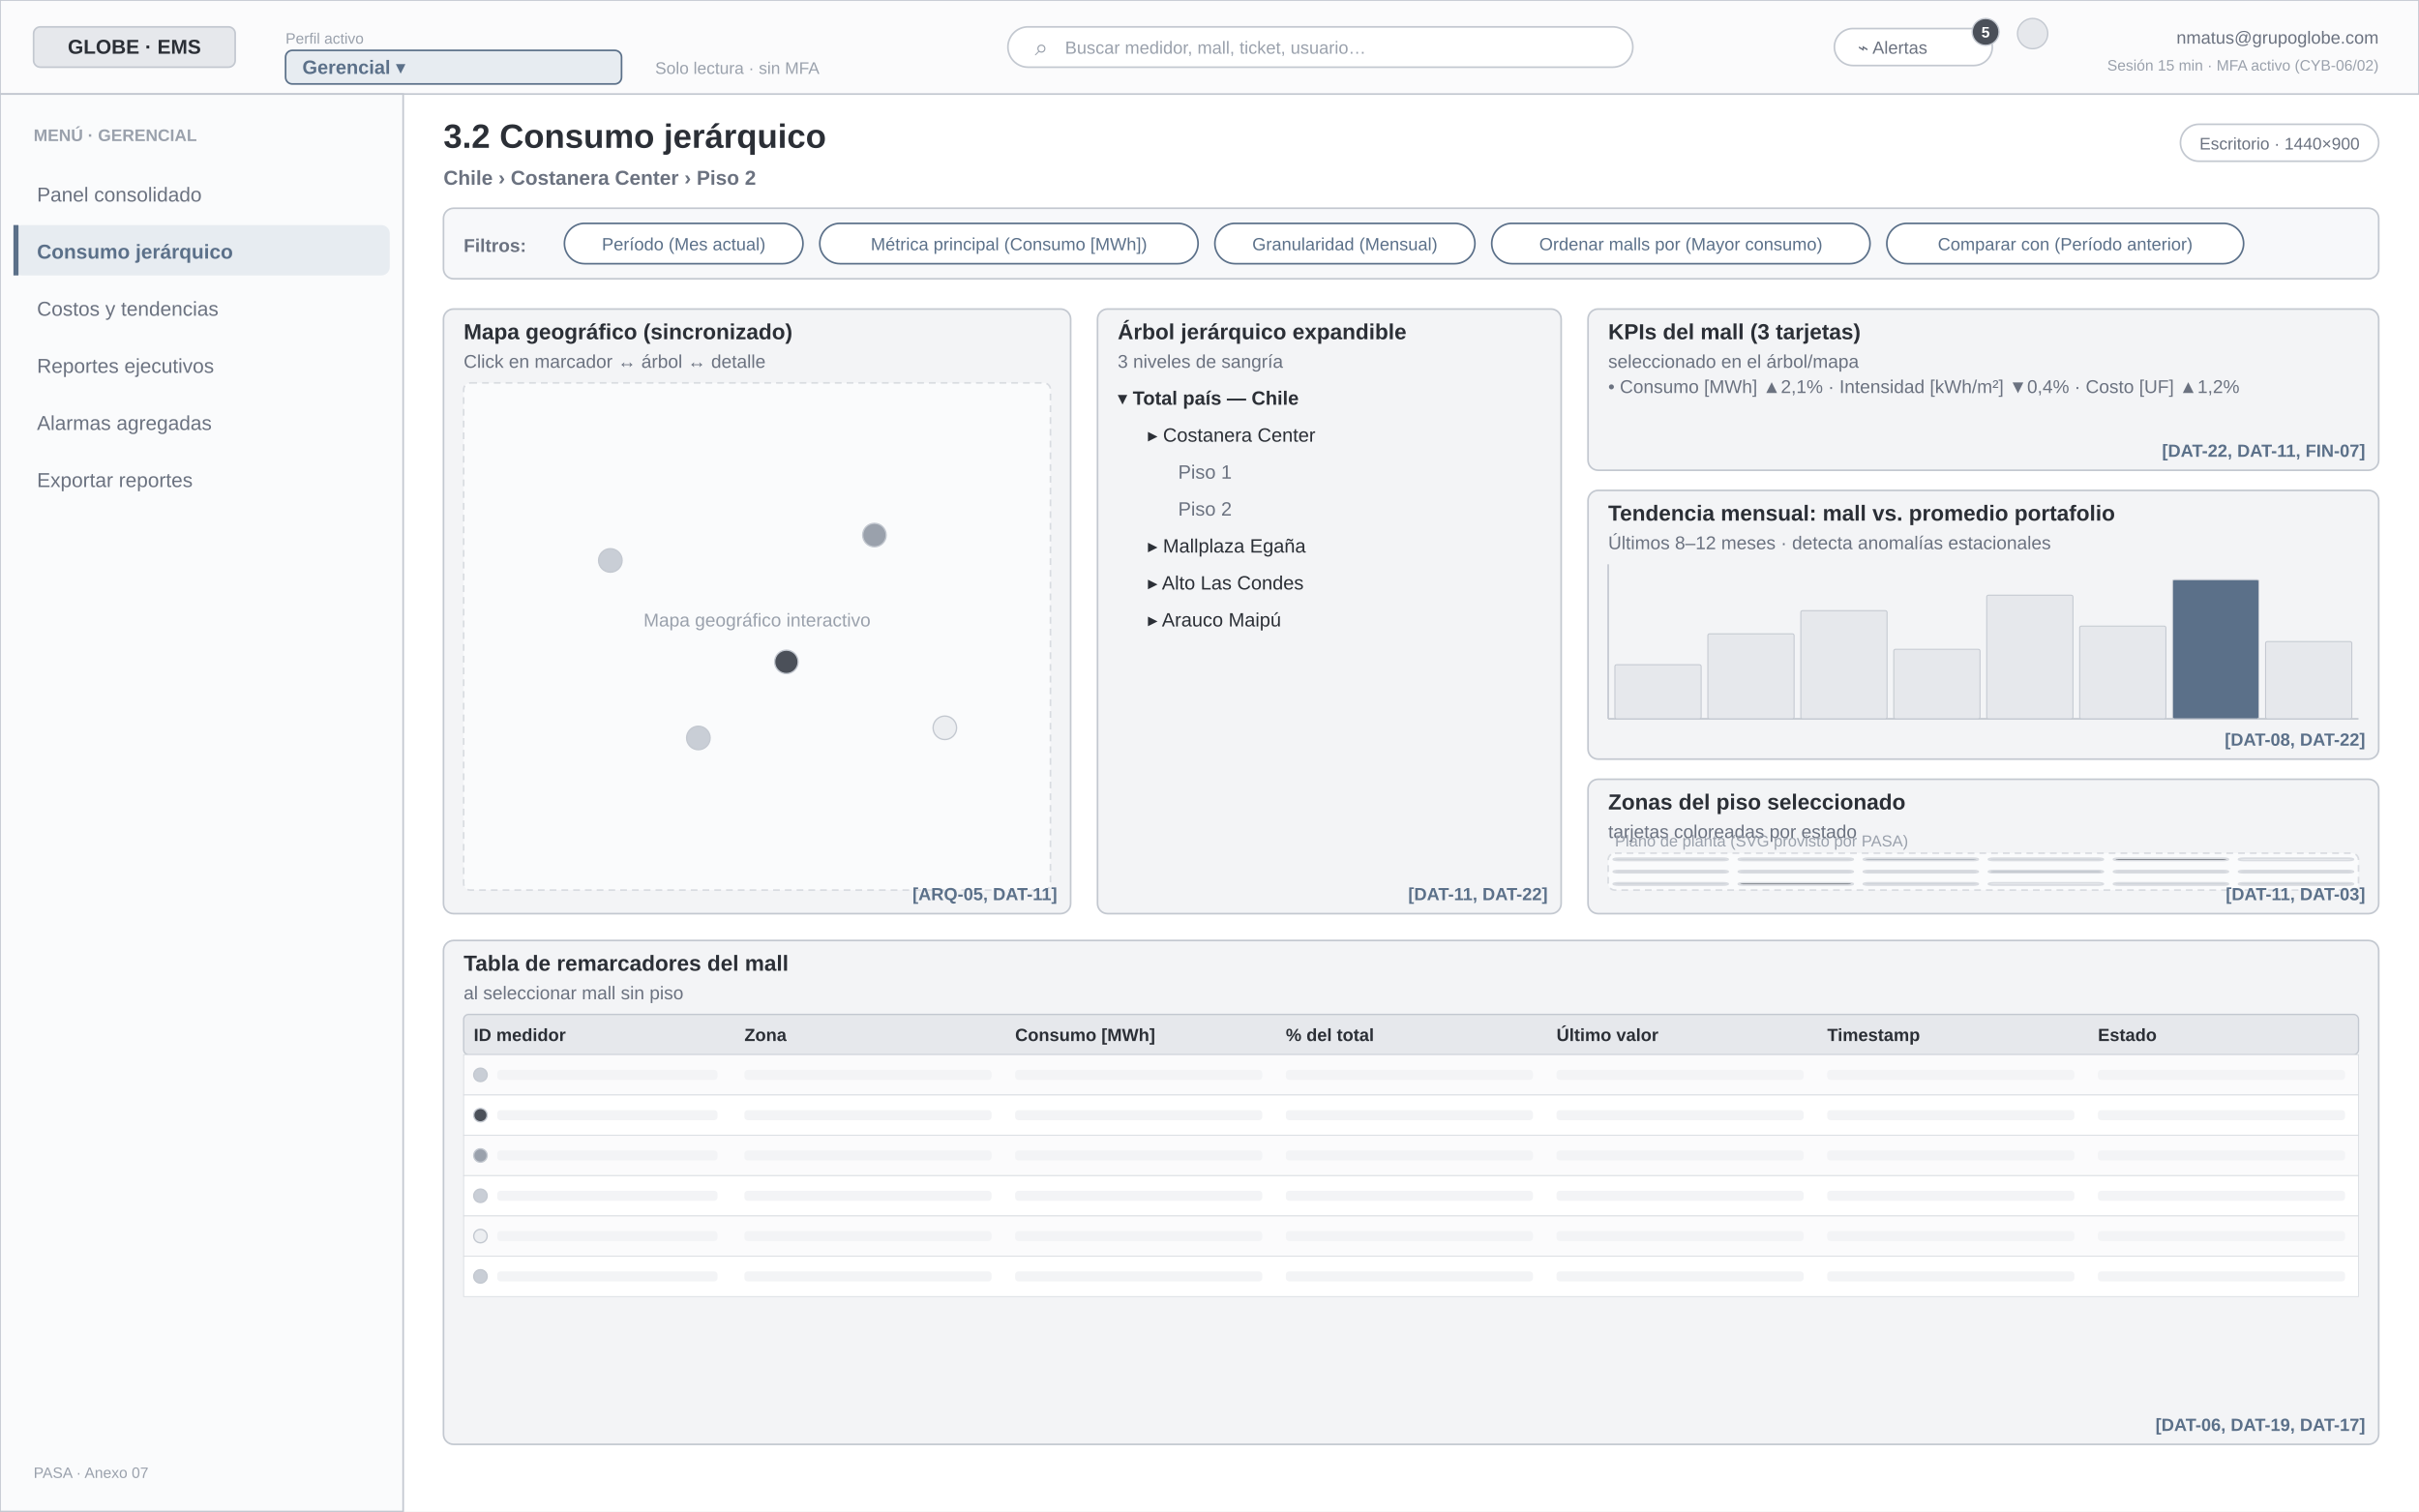
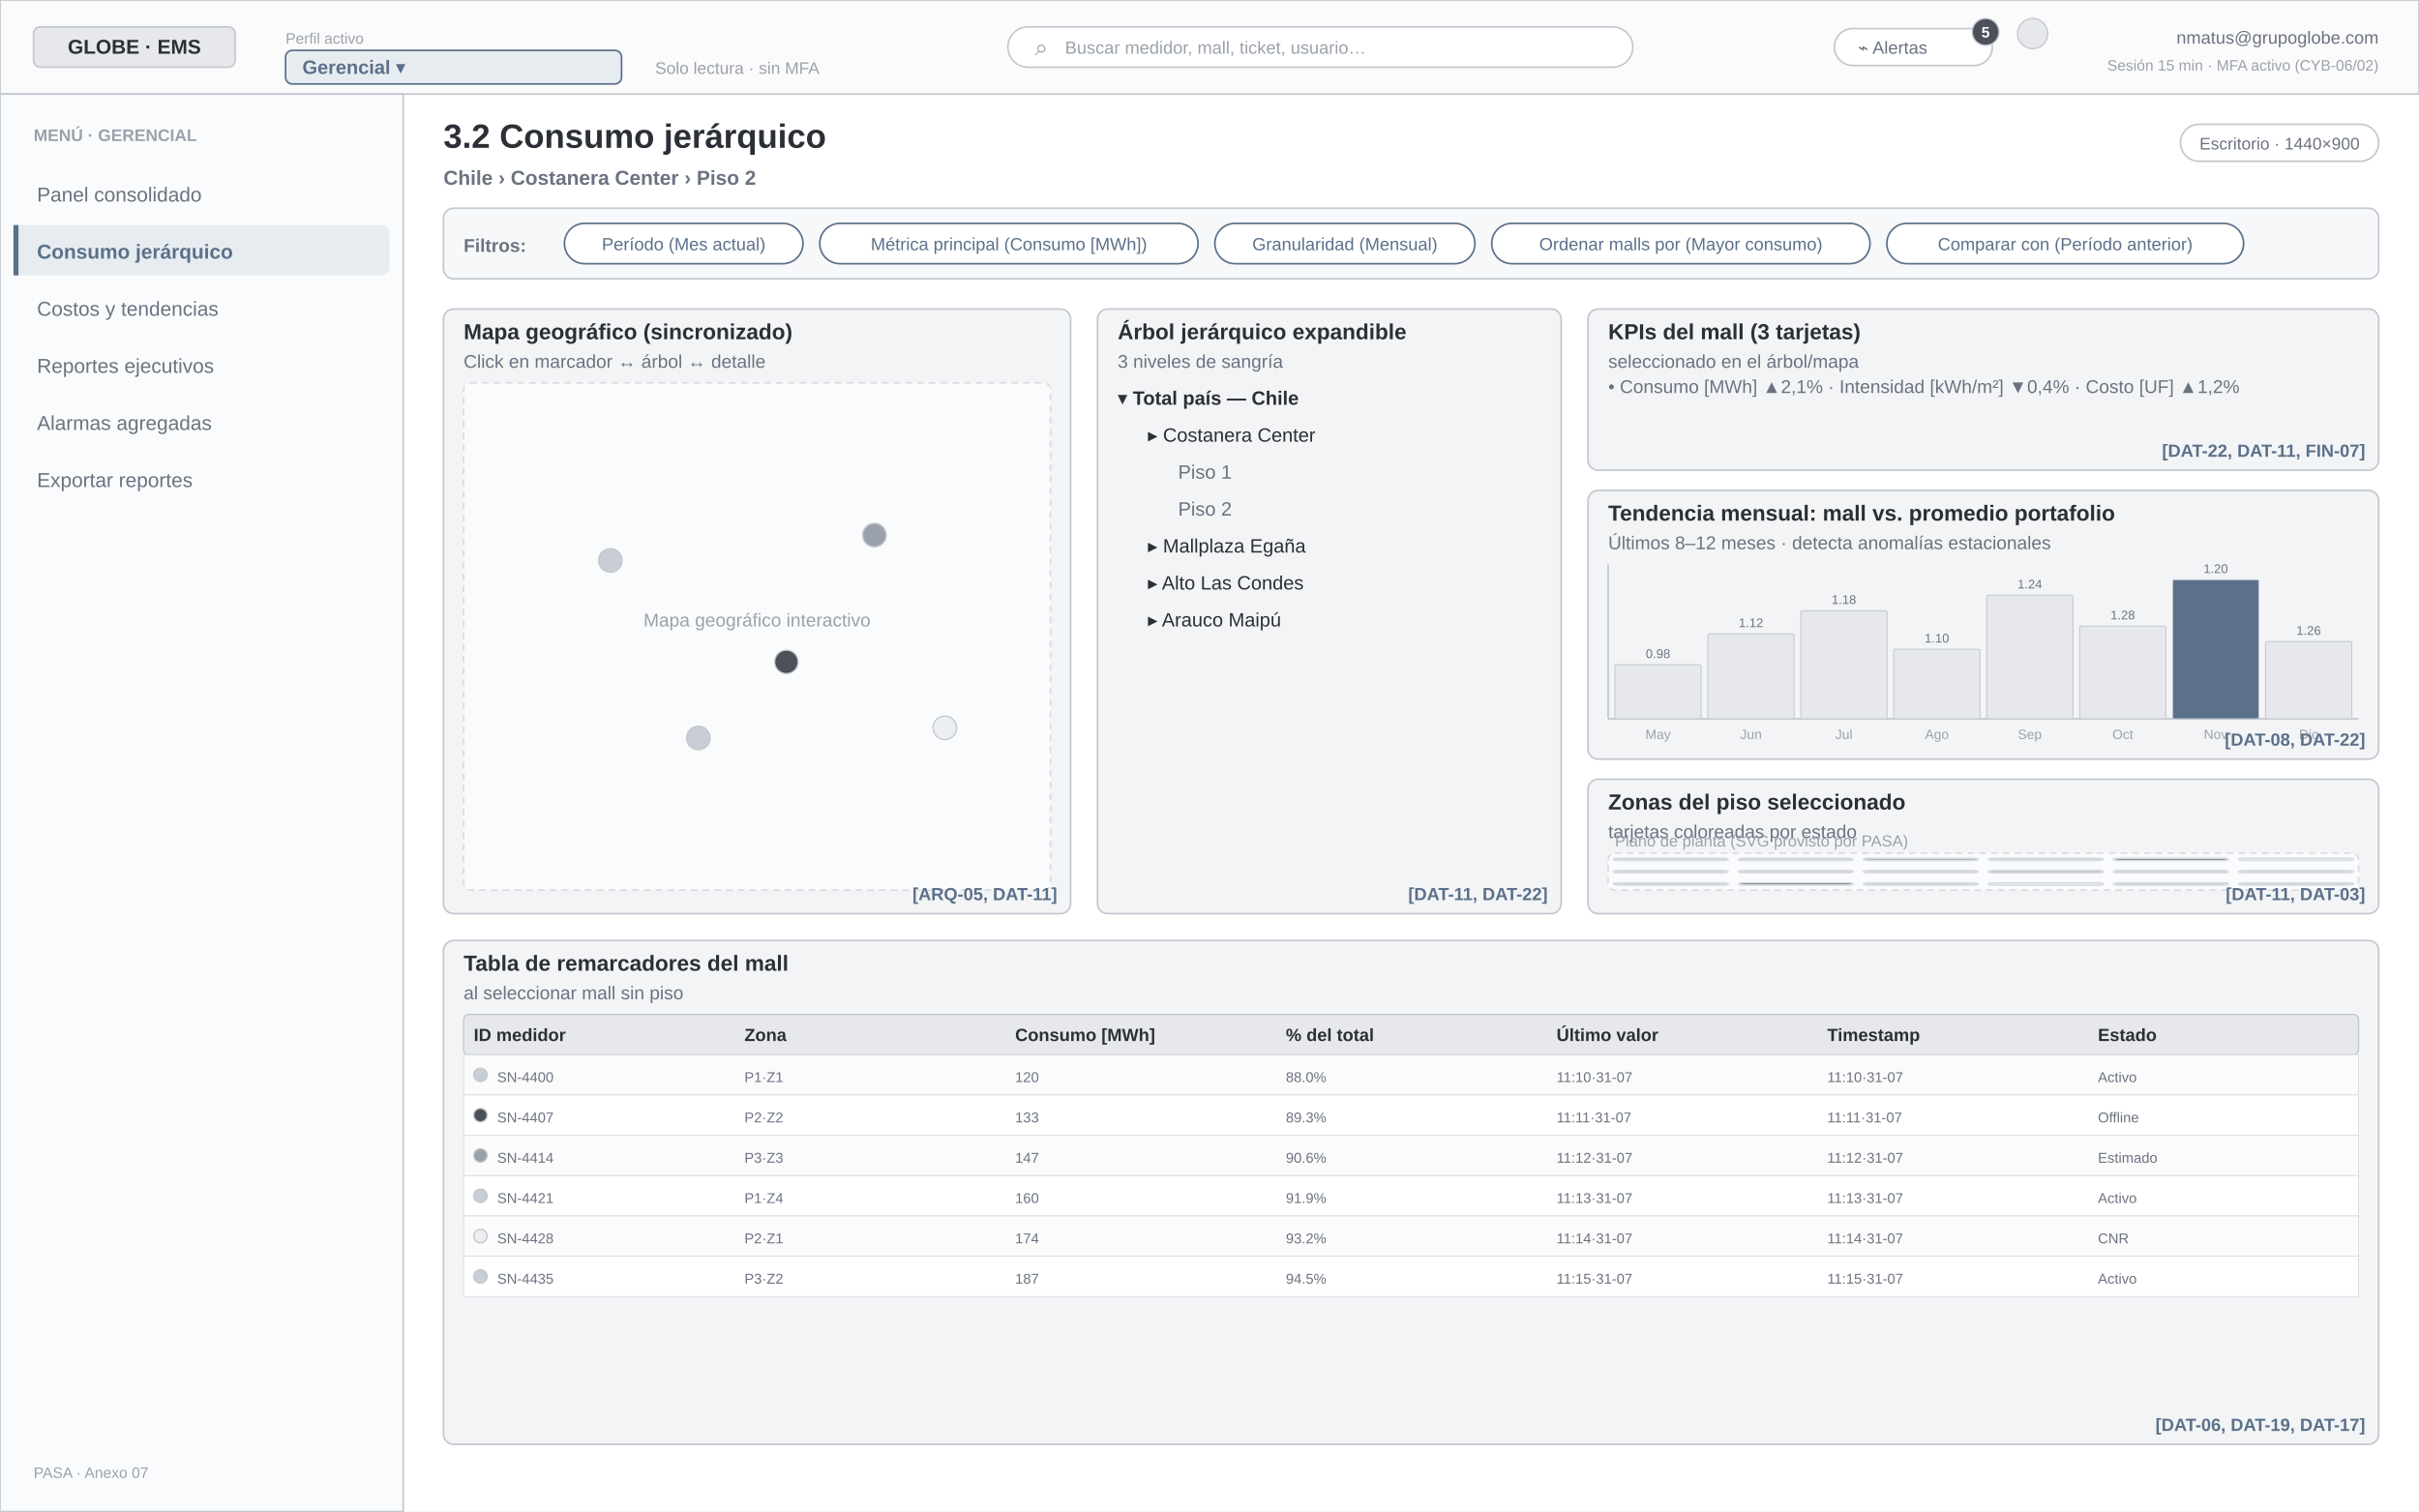
<svg xmlns="http://www.w3.org/2000/svg" viewBox="0 0 1440 900" width="1440" height="900" font-family="'Segoe UI', 'Helvetica Neue', Arial, sans-serif">
  <rect x="0" y="0" width="1440" height="900" rx="0" fill="#ffffff" stroke="none" stroke-width="1" />
  <rect x="0" y="0" width="1440" height="56" rx="0" fill="#fbfbfc" stroke="#c3c8d0" stroke-width="1" />
  <rect x="20" y="16" width="120" height="24" rx="4" fill="#e6e8ec" stroke="#c3c8d0" stroke-width="1" />
  <text x="80" y="32" font-family="'Segoe UI', 'Helvetica Neue', Arial, sans-serif" font-size="12" fill="#2b2f36" font-weight="700" text-anchor="middle">GLOBE · EMS</text>
  <text x="170" y="26" font-family="'Segoe UI', 'Helvetica Neue', Arial, sans-serif" font-size="9" fill="#9aa1ac" font-weight="normal" text-anchor="start">Perfil activo</text>
  <rect x="170" y="30" width="200" height="20" rx="4" fill="#e7ecf1" stroke="#5b7089" stroke-width="1" />
  <text x="180" y="44" font-family="'Segoe UI', 'Helvetica Neue', Arial, sans-serif" font-size="11.5" fill="#5b7089" font-weight="600" text-anchor="start">Gerencial  ▾</text>
  <text x="390" y="44" font-family="'Segoe UI', 'Helvetica Neue', Arial, sans-serif" font-size="10" fill="#9aa1ac" font-weight="normal" text-anchor="start">Solo lectura · sin MFA</text>
  <rect x="600" y="16" width="372" height="24" rx="12" fill="#ffffff" stroke="#c3c8d0" stroke-width="1" />
  <text x="616" y="33" font-family="'Segoe UI', 'Helvetica Neue', Arial, sans-serif" font-size="14" fill="#9aa1ac" font-weight="normal" text-anchor="start">⌕</text>
  <text x="634" y="32" font-family="'Segoe UI', 'Helvetica Neue', Arial, sans-serif" font-size="10.5" fill="#9aa1ac" font-weight="normal" text-anchor="start">Buscar medidor, mall, ticket, usuario…</text>
  <rect x="1092" y="17" width="94" height="22" rx="11" fill="#ffffff" stroke="#c3c8d0" stroke-width="1" />
  <text x="1106" y="32" font-family="'Segoe UI', 'Helvetica Neue', Arial, sans-serif" font-size="10.5" fill="#6b7280" font-weight="normal" text-anchor="start">⌁ Alertas</text>
  <circle cx="1182" cy="19" r="8" fill="#4b5059" stroke="#c3c8d0" stroke-width="0.8" />
  <text x="1182" y="22.3" font-family="'Segoe UI', 'Helvetica Neue', Arial, sans-serif" font-size="9" fill="#ffffff" font-weight="700" text-anchor="middle">5</text>
  <circle cx="1210" cy="20" r="9" fill="#e6e8ec" stroke="#c3c8d0" stroke-width="0.8" />
  <text x="1416" y="26" font-family="'Segoe UI', 'Helvetica Neue', Arial, sans-serif" font-size="10.5" fill="#6b7280" font-weight="normal" text-anchor="end">nmatus@grupoglobe.com</text>
  <text x="1416" y="42" font-family="'Segoe UI', 'Helvetica Neue', Arial, sans-serif" font-size="9" fill="#9aa1ac" font-weight="normal" text-anchor="end">Sesión 15 min · MFA activo (CYB-06/02)</text>
  <rect x="0" y="56" width="240" height="844" rx="0" fill="#fafbfc" stroke="#c3c8d0" stroke-width="1" />
  <text x="20" y="84" font-family="'Segoe UI', 'Helvetica Neue', Arial, sans-serif" font-size="10" fill="#9aa1ac" font-weight="700" text-anchor="start">MENÚ · GERENCIAL</text>
  <text x="22" y="120" font-family="'Segoe UI', 'Helvetica Neue', Arial, sans-serif" font-size="12" fill="#6b7280" font-weight="normal" text-anchor="start">Panel consolidado</text>
  <rect x="8" y="134" width="224" height="30" rx="5" fill="#e7ecf1" stroke="none" stroke-width="1" />
  <rect x="8" y="134" width="3" height="30" rx="0" fill="#5b7089" stroke="none" stroke-width="1" />
  <text x="22" y="154" font-family="'Segoe UI', 'Helvetica Neue', Arial, sans-serif" font-size="12" fill="#5b7089" font-weight="700" text-anchor="start">Consumo jerárquico</text>
  <text x="22" y="188" font-family="'Segoe UI', 'Helvetica Neue', Arial, sans-serif" font-size="12" fill="#6b7280" font-weight="normal" text-anchor="start">Costos y tendencias</text>
  <text x="22" y="222" font-family="'Segoe UI', 'Helvetica Neue', Arial, sans-serif" font-size="12" fill="#6b7280" font-weight="normal" text-anchor="start">Reportes ejecutivos</text>
  <text x="22" y="256" font-family="'Segoe UI', 'Helvetica Neue', Arial, sans-serif" font-size="12" fill="#6b7280" font-weight="normal" text-anchor="start">Alarmas agregadas</text>
  <text x="22" y="290" font-family="'Segoe UI', 'Helvetica Neue', Arial, sans-serif" font-size="12" fill="#6b7280" font-weight="normal" text-anchor="start">Exportar reportes</text>
  <text x="20" y="880" font-family="'Segoe UI', 'Helvetica Neue', Arial, sans-serif" font-size="9" fill="#9aa1ac" font-weight="normal" text-anchor="start">PASA · Anexo 07</text>
  <text x="264" y="88" font-family="'Segoe UI', 'Helvetica Neue', Arial, sans-serif" font-size="20" fill="#2b2f36" font-weight="700" text-anchor="start">3.2  Consumo jerárquico</text>
  <rect x="1298" y="74" width="118" height="22" rx="11" fill="#ffffff" stroke="#c3c8d0" stroke-width="1" />
  <text x="1357" y="89" font-family="'Segoe UI', 'Helvetica Neue', Arial, sans-serif" font-size="10" fill="#6b7280" font-weight="normal" text-anchor="middle">Escritorio · 1440×900</text>
  <text x="264" y="110" font-family="'Segoe UI', 'Helvetica Neue', Arial, sans-serif" font-size="12" fill="#6b7280" font-weight="600" text-anchor="start">Chile  ›  Costanera Center  ›  Piso 2</text>
  <rect x="264" y="124" width="1152" height="42" rx="6" fill="#f7f8fa" stroke="#c3c8d0" stroke-width="1" />
  <text x="276" y="150" font-family="'Segoe UI', 'Helvetica Neue', Arial, sans-serif" font-size="11" fill="#6b7280" font-weight="700" text-anchor="start">Filtros:</text>
  <rect x="336" y="133" width="142.0" height="24" rx="12" fill="#ffffff" stroke="#5b7089" stroke-width="1" />
  <text x="407.0" y="149" font-family="'Segoe UI', 'Helvetica Neue', Arial, sans-serif" font-size="10.5" fill="#5b7089" font-weight="normal" text-anchor="middle">Período (Mes actual)</text>
  <rect x="488.0" y="133" width="225.2" height="24" rx="12" fill="#ffffff" stroke="#5b7089" stroke-width="1" />
  <text x="600.6" y="149" font-family="'Segoe UI', 'Helvetica Neue', Arial, sans-serif" font-size="10.5" fill="#5b7089" font-weight="normal" text-anchor="middle">Métrica principal (Consumo [MWh])</text>
  <rect x="723.2" y="133" width="154.8" height="24" rx="12" fill="#ffffff" stroke="#5b7089" stroke-width="1" />
  <text x="800.6" y="149" font-family="'Segoe UI', 'Helvetica Neue', Arial, sans-serif" font-size="10.5" fill="#5b7089" font-weight="normal" text-anchor="middle">Granularidad (Mensual)</text>
  <rect x="888.0" y="133" width="225.2" height="24" rx="12" fill="#ffffff" stroke="#5b7089" stroke-width="1" />
  <text x="1000.6" y="149" font-family="'Segoe UI', 'Helvetica Neue', Arial, sans-serif" font-size="10.5" fill="#5b7089" font-weight="normal" text-anchor="middle">Ordenar malls por (Mayor consumo)</text>
  <rect x="1123.2" y="133" width="212.4" height="24" rx="12" fill="#ffffff" stroke="#5b7089" stroke-width="1" />
  <text x="1229.4" y="149" font-family="'Segoe UI', 'Helvetica Neue', Arial, sans-serif" font-size="10.5" fill="#5b7089" font-weight="normal" text-anchor="middle">Comparar con (Período anterior)</text>
  <rect x="264.0" y="184" width="373.333" height="360" rx="6" fill="#f3f4f6" stroke="#c3c8d0" stroke-width="1" />
  <text x="276.0" y="202" font-family="'Segoe UI', 'Helvetica Neue', Arial, sans-serif" font-size="13" fill="#2b2f36" font-weight="700" text-anchor="start">Mapa geográfico (sincronizado)</text>
  <text x="276.0" y="219" font-family="'Segoe UI', 'Helvetica Neue', Arial, sans-serif" font-size="11" fill="#6b7280" font-weight="normal" text-anchor="start">Click en marcador ↔ árbol ↔ detalle</text>
  <rect x="276.0" y="228" width="349.333" height="302" rx="4" fill="#fafbfc" stroke="#d9dce1" stroke-width="1" stroke-dasharray="4 3" />
  <text x="450.667" y="373.0" font-family="'Segoe UI', 'Helvetica Neue', Arial, sans-serif" font-size="11" fill="#9aa1ac" font-weight="normal" text-anchor="middle">Mapa geográfico interactivo</text>
  <circle cx="363.333" cy="333.7" r="7" fill="#c9ced6" stroke="#c3c8d0" stroke-width="0.8" />
  <circle cx="468.133" cy="394.1" r="7" fill="#4b5059" stroke="#c3c8d0" stroke-width="0.8" />
  <circle cx="520.533" cy="318.6" r="7" fill="#9aa1ac" stroke="#c3c8d0" stroke-width="0.8" />
  <circle cx="415.733" cy="439.4" r="7" fill="#c9ced6" stroke="#c3c8d0" stroke-width="0.8" />
  <circle cx="562.453" cy="433.36" r="7" fill="#eceef1" stroke="#c3c8d0" stroke-width="0.8" />
  <text x="629.333" y="536" font-family="'Segoe UI', 'Helvetica Neue', Arial, sans-serif" font-size="10.5" fill="#5b7089" font-weight="600" text-anchor="end">[ARQ-05, DAT-11]</text>
  <rect x="653.333" y="184" width="276.0" height="360" rx="6" fill="#f3f4f6" stroke="#c3c8d0" stroke-width="1" />
  <text x="665.333" y="202" font-family="'Segoe UI', 'Helvetica Neue', Arial, sans-serif" font-size="13" fill="#2b2f36" font-weight="700" text-anchor="start">Árbol jerárquico expandible</text>
  <text x="665.333" y="219" font-family="'Segoe UI', 'Helvetica Neue', Arial, sans-serif" font-size="11" fill="#6b7280" font-weight="normal" text-anchor="start">3 niveles de sangría</text>
  <text x="665.333" y="241" font-family="'Segoe UI', 'Helvetica Neue', Arial, sans-serif" font-size="11.5" fill="#2b2f36" font-weight="600" text-anchor="start">▾ Total país — Chile</text>
  <text x="683.333" y="263" font-family="'Segoe UI', 'Helvetica Neue', Arial, sans-serif" font-size="11.5" fill="#2b2f36" font-weight="normal" text-anchor="start">▸ Costanera Center</text>
  <text x="701.333" y="285" font-family="'Segoe UI', 'Helvetica Neue', Arial, sans-serif" font-size="11.5" fill="#6b7280" font-weight="normal" text-anchor="start">Piso 1</text>
  <text x="701.333" y="307" font-family="'Segoe UI', 'Helvetica Neue', Arial, sans-serif" font-size="11.5" fill="#6b7280" font-weight="normal" text-anchor="start">Piso 2</text>
  <text x="683.333" y="329" font-family="'Segoe UI', 'Helvetica Neue', Arial, sans-serif" font-size="11.5" fill="#2b2f36" font-weight="normal" text-anchor="start">▸ Mallplaza Egaña</text>
  <text x="683.333" y="351" font-family="'Segoe UI', 'Helvetica Neue', Arial, sans-serif" font-size="11.5" fill="#2b2f36" font-weight="normal" text-anchor="start">▸ Alto Las Condes</text>
  <text x="683.333" y="373" font-family="'Segoe UI', 'Helvetica Neue', Arial, sans-serif" font-size="11.5" fill="#2b2f36" font-weight="normal" text-anchor="start">▸ Arauco Maipú</text>
  <text x="921.333" y="536" font-family="'Segoe UI', 'Helvetica Neue', Arial, sans-serif" font-size="10.5" fill="#5b7089" font-weight="600" text-anchor="end">[DAT-11, DAT-22]</text>
  <rect x="945.333" y="184" width="470.667" height="96" rx="6" fill="#f3f4f6" stroke="#c3c8d0" stroke-width="1" />
  <text x="957.333" y="202" font-family="'Segoe UI', 'Helvetica Neue', Arial, sans-serif" font-size="13" fill="#2b2f36" font-weight="700" text-anchor="start">KPIs del mall (3 tarjetas)</text>
  <text x="957.333" y="219" font-family="'Segoe UI', 'Helvetica Neue', Arial, sans-serif" font-size="11" fill="#6b7280" font-weight="normal" text-anchor="start">seleccionado en el árbol/mapa</text>
  <text x="957.333" y="234" font-family="'Segoe UI', 'Helvetica Neue', Arial, sans-serif" font-size="11" fill="#6b7280" font-weight="normal" text-anchor="start">• Consumo [MWh] ▲2,1%   ·   Intensidad [kWh/m²] ▼0,4%   ·   Costo [UF] ▲1,2%</text>
  <text x="1408.0" y="272" font-family="'Segoe UI', 'Helvetica Neue', Arial, sans-serif" font-size="10.5" fill="#5b7089" font-weight="600" text-anchor="end">[DAT-22, DAT-11, FIN-07]</text>
  <rect x="945.333" y="292" width="470.667" height="160" rx="6" fill="#f3f4f6" stroke="#c3c8d0" stroke-width="1" />
  <text x="957.333" y="310" font-family="'Segoe UI', 'Helvetica Neue', Arial, sans-serif" font-size="13" fill="#2b2f36" font-weight="700" text-anchor="start">Tendencia mensual: mall vs. promedio portafolio</text>
  <text x="957.333" y="327" font-family="'Segoe UI', 'Helvetica Neue', Arial, sans-serif" font-size="11" fill="#6b7280" font-weight="normal" text-anchor="start">Últimos 8–12 meses · detecta anomalías estacionales</text>
  <line x1="957.333" y1="428" x2="1404.0" y2="428" stroke="#c3c8d0" stroke-width="1" />
  <line x1="957.333" y1="336" x2="957.333" y2="428" stroke="#c3c8d0" stroke-width="1" />
  <rect x="961.333" y="395.8" width="51.333" height="32.2" rx="1" fill="#e6e8ec" stroke="#c3c8d0" stroke-width="0.6" />
  <rect x="1016.667" y="377.4" width="51.333" height="50.6" rx="1" fill="#e6e8ec" stroke="#c3c8d0" stroke-width="0.6" />
  <rect x="1072.0" y="363.6" width="51.333" height="64.4" rx="1" fill="#e6e8ec" stroke="#c3c8d0" stroke-width="0.6" />
  <rect x="1127.333" y="386.6" width="51.333" height="41.4" rx="1" fill="#e6e8ec" stroke="#c3c8d0" stroke-width="0.6" />
  <rect x="1182.667" y="354.4" width="51.333" height="73.6" rx="1" fill="#e6e8ec" stroke="#c3c8d0" stroke-width="0.6" />
  <rect x="1238.0" y="372.8" width="51.333" height="55.2" rx="1" fill="#e6e8ec" stroke="#c3c8d0" stroke-width="0.6" />
  <rect x="1293.333" y="345.2" width="51.333" height="82.8" rx="1" fill="#5b7089" stroke="#c3c8d0" stroke-width="0.6" />
  <rect x="1348.667" y="382.0" width="51.333" height="46.0" rx="1" fill="#e6e8ec" stroke="#c3c8d0" stroke-width="0.6" />
+   <text x="987" y="440" font-family="'Segoe UI', 'Helvetica Neue', Arial, sans-serif" font-size="8" fill="#9aa1ac" font-weight="normal" text-anchor="middle">May</text>
+   <text x="987" y="391.8" font-family="'Segoe UI', 'Helvetica Neue', Arial, sans-serif" font-size="7.5" fill="#6b7280" font-weight="normal" text-anchor="middle">0.98</text>
+   <text x="1042.333" y="440" font-family="'Segoe UI', 'Helvetica Neue', Arial, sans-serif" font-size="8" fill="#9aa1ac" font-weight="normal" text-anchor="middle">Jun</text>
+   <text x="1042.333" y="373.4" font-family="'Segoe UI', 'Helvetica Neue', Arial, sans-serif" font-size="7.5" fill="#6b7280" font-weight="normal" text-anchor="middle">1.12</text>
+   <text x="1097.667" y="440" font-family="'Segoe UI', 'Helvetica Neue', Arial, sans-serif" font-size="8" fill="#9aa1ac" font-weight="normal" text-anchor="middle">Jul</text>
+   <text x="1097.667" y="359.6" font-family="'Segoe UI', 'Helvetica Neue', Arial, sans-serif" font-size="7.5" fill="#6b7280" font-weight="normal" text-anchor="middle">1.18</text>
+   <text x="1153.0" y="440" font-family="'Segoe UI', 'Helvetica Neue', Arial, sans-serif" font-size="8" fill="#9aa1ac" font-weight="normal" text-anchor="middle">Ago</text>
+   <text x="1153.0" y="382.6" font-family="'Segoe UI', 'Helvetica Neue', Arial, sans-serif" font-size="7.5" fill="#6b7280" font-weight="normal" text-anchor="middle">1.10</text>
+   <text x="1208.333" y="440" font-family="'Segoe UI', 'Helvetica Neue', Arial, sans-serif" font-size="8" fill="#9aa1ac" font-weight="normal" text-anchor="middle">Sep</text>
+   <text x="1208.333" y="350.4" font-family="'Segoe UI', 'Helvetica Neue', Arial, sans-serif" font-size="7.5" fill="#6b7280" font-weight="normal" text-anchor="middle">1.24</text>
+   <text x="1263.667" y="440" font-family="'Segoe UI', 'Helvetica Neue', Arial, sans-serif" font-size="8" fill="#9aa1ac" font-weight="normal" text-anchor="middle">Oct</text>
+   <text x="1263.667" y="368.8" font-family="'Segoe UI', 'Helvetica Neue', Arial, sans-serif" font-size="7.5" fill="#6b7280" font-weight="normal" text-anchor="middle">1.28</text>
+   <text x="1319.0" y="440" font-family="'Segoe UI', 'Helvetica Neue', Arial, sans-serif" font-size="8" fill="#9aa1ac" font-weight="normal" text-anchor="middle">Nov</text>
+   <text x="1319.0" y="341.2" font-family="'Segoe UI', 'Helvetica Neue', Arial, sans-serif" font-size="7.5" fill="#6b7280" font-weight="normal" text-anchor="middle">1.20</text>
+   <text x="1374.333" y="440" font-family="'Segoe UI', 'Helvetica Neue', Arial, sans-serif" font-size="8" fill="#9aa1ac" font-weight="normal" text-anchor="middle">Dic</text>
+   <text x="1374.333" y="378.0" font-family="'Segoe UI', 'Helvetica Neue', Arial, sans-serif" font-size="7.5" fill="#6b7280" font-weight="normal" text-anchor="middle">1.26</text>
  <text x="1408.0" y="444" font-family="'Segoe UI', 'Helvetica Neue', Arial, sans-serif" font-size="10.5" fill="#5b7089" font-weight="600" text-anchor="end">[DAT-08, DAT-22]</text>
  <rect x="945.333" y="464" width="470.667" height="80" rx="6" fill="#f3f4f6" stroke="#c3c8d0" stroke-width="1" />
  <text x="957.333" y="482" font-family="'Segoe UI', 'Helvetica Neue', Arial, sans-serif" font-size="13" fill="#2b2f36" font-weight="700" text-anchor="start">Zonas del piso seleccionado</text>
  <text x="957.333" y="499" font-family="'Segoe UI', 'Helvetica Neue', Arial, sans-serif" font-size="11" fill="#6b7280" font-weight="normal" text-anchor="start">tarjetas coloreadas por estado</text>
  <rect x="957.333" y="508" width="446.667" height="22" rx="4" fill="#fafbfc" stroke="#d9dce1" stroke-width="1" stroke-dasharray="4 3" />
  <rect x="960.333" y="511.0" width="68.444" height="1.333" rx="3" fill="#c9ced6" stroke="#d9dce1" stroke-width="1" />
  <rect x="1034.778" y="511.0" width="68.444" height="1.333" rx="3" fill="#c9ced6" stroke="#d9dce1" stroke-width="1" />
  <rect x="1109.222" y="511.0" width="68.444" height="1.333" rx="3" fill="#9aa1ac" stroke="#d9dce1" stroke-width="1" />
  <rect x="1183.667" y="511.0" width="68.444" height="1.333" rx="3" fill="#c9ced6" stroke="#d9dce1" stroke-width="1" />
  <rect x="1258.111" y="511.0" width="68.444" height="1.333" rx="3" fill="#4b5059" stroke="#d9dce1" stroke-width="1" />
  <rect x="1332.556" y="511.0" width="68.444" height="1.333" rx="3" fill="#eceef1" stroke="#d9dce1" stroke-width="1" />
  <rect x="960.333" y="518.333" width="68.444" height="1.333" rx="3" fill="#c9ced6" stroke="#d9dce1" stroke-width="1" />
  <rect x="1034.778" y="518.333" width="68.444" height="1.333" rx="3" fill="#c9ced6" stroke="#d9dce1" stroke-width="1" />
  <rect x="1109.222" y="518.333" width="68.444" height="1.333" rx="3" fill="#c9ced6" stroke="#d9dce1" stroke-width="1" />
  <rect x="1183.667" y="518.333" width="68.444" height="1.333" rx="3" fill="#9aa1ac" stroke="#d9dce1" stroke-width="1" />
  <rect x="1258.111" y="518.333" width="68.444" height="1.333" rx="3" fill="#c9ced6" stroke="#d9dce1" stroke-width="1" />
  <rect x="1332.556" y="518.333" width="68.444" height="1.333" rx="3" fill="#c9ced6" stroke="#d9dce1" stroke-width="1" />
  <rect x="960.333" y="525.667" width="68.444" height="1.333" rx="3" fill="#c9ced6" stroke="#d9dce1" stroke-width="1" />
  <rect x="1034.778" y="525.667" width="68.444" height="1.333" rx="3" fill="#4b5059" stroke="#d9dce1" stroke-width="1" />
  <rect x="1109.222" y="525.667" width="68.444" height="1.333" rx="3" fill="#c9ced6" stroke="#d9dce1" stroke-width="1" />
  <rect x="1183.667" y="525.667" width="68.444" height="1.333" rx="3" fill="#eceef1" stroke="#d9dce1" stroke-width="1" />
  <rect x="1258.111" y="525.667" width="68.444" height="1.333" rx="3" fill="#c9ced6" stroke="#d9dce1" stroke-width="1" />
  <rect x="1332.556" y="525.667" width="68.444" height="1.333" rx="3" fill="#c9ced6" stroke="#d9dce1" stroke-width="1" />
  <text x="961.333" y="504" font-family="'Segoe UI', 'Helvetica Neue', Arial, sans-serif" font-size="9.5" fill="#9aa1ac" font-weight="normal" text-anchor="start">Plano de planta (SVG provisto por PASA)</text>
  <text x="1408.0" y="536" font-family="'Segoe UI', 'Helvetica Neue', Arial, sans-serif" font-size="10.5" fill="#5b7089" font-weight="600" text-anchor="end">[DAT-11, DAT-03]</text>
  <rect x="264.0" y="560" width="1152.0" height="300" rx="6" fill="#f3f4f6" stroke="#c3c8d0" stroke-width="1" />
  <text x="276.0" y="578" font-family="'Segoe UI', 'Helvetica Neue', Arial, sans-serif" font-size="13" fill="#2b2f36" font-weight="700" text-anchor="start">Tabla de remarcadores del mall</text>
  <text x="276.0" y="595" font-family="'Segoe UI', 'Helvetica Neue', Arial, sans-serif" font-size="11" fill="#6b7280" font-weight="normal" text-anchor="start">al seleccionar mall sin piso</text>
  <rect x="276.0" y="604" width="1128.0" height="24" rx="3" fill="#e6e8ec" stroke="#c3c8d0" stroke-width="0.8" />
  <text x="282.0" y="619.84" font-family="'Segoe UI', 'Helvetica Neue', Arial, sans-serif" font-size="10.5" fill="#2b2f36" font-weight="700" text-anchor="start">ID medidor</text>
  <text x="443.143" y="619.84" font-family="'Segoe UI', 'Helvetica Neue', Arial, sans-serif" font-size="10.5" fill="#2b2f36" font-weight="700" text-anchor="start">Zona</text>
  <text x="604.286" y="619.84" font-family="'Segoe UI', 'Helvetica Neue', Arial, sans-serif" font-size="10.5" fill="#2b2f36" font-weight="700" text-anchor="start">Consumo [MWh]</text>
  <text x="765.429" y="619.84" font-family="'Segoe UI', 'Helvetica Neue', Arial, sans-serif" font-size="10.5" fill="#2b2f36" font-weight="700" text-anchor="start">% del total</text>
  <text x="926.571" y="619.84" font-family="'Segoe UI', 'Helvetica Neue', Arial, sans-serif" font-size="10.5" fill="#2b2f36" font-weight="700" text-anchor="start">Último valor</text>
  <text x="1087.714" y="619.84" font-family="'Segoe UI', 'Helvetica Neue', Arial, sans-serif" font-size="10.5" fill="#2b2f36" font-weight="700" text-anchor="start">Timestamp</text>
  <text x="1248.857" y="619.84" font-family="'Segoe UI', 'Helvetica Neue', Arial, sans-serif" font-size="10.5" fill="#2b2f36" font-weight="700" text-anchor="start">Estado</text>
  <rect x="276.0" y="628" width="1128.0" height="24" rx="0" fill="#fbfbfc" stroke="#d9dce1" stroke-width="0.5" />
  <circle cx="286.0" cy="640.0" r="4" fill="#c9ced6" stroke="#c3c8d0" stroke-width="0.8" />
-   <rect x="296.0" y="637.0" width="131.143" height="6" rx="2" fill="#f3f4f6" stroke="none" stroke-width="1" />
-   <rect x="443.143" y="637.0" width="147.143" height="6" rx="2" fill="#f3f4f6" stroke="none" stroke-width="1" />
-   <rect x="604.286" y="637.0" width="147.143" height="6" rx="2" fill="#f3f4f6" stroke="none" stroke-width="1" />
-   <rect x="765.429" y="637.0" width="147.143" height="6" rx="2" fill="#f3f4f6" stroke="none" stroke-width="1" />
-   <rect x="926.571" y="637.0" width="147.143" height="6" rx="2" fill="#f3f4f6" stroke="none" stroke-width="1" />
-   <rect x="1087.714" y="637.0" width="147.143" height="6" rx="2" fill="#f3f4f6" stroke="none" stroke-width="1" />
-   <rect x="1248.857" y="637.0" width="147.143" height="6" rx="2" fill="#f3f4f6" stroke="none" stroke-width="1" />
+   <text x="296.0" y="644.32" font-family="'Segoe UI', 'Helvetica Neue', Arial, sans-serif" font-size="8.5" fill="#6b7280" font-weight="normal" text-anchor="start">SN-4400</text>
+   <text x="443.143" y="644.32" font-family="'Segoe UI', 'Helvetica Neue', Arial, sans-serif" font-size="8.5" fill="#6b7280" font-weight="normal" text-anchor="start">P1·Z1</text>
+   <text x="604.286" y="644.32" font-family="'Segoe UI', 'Helvetica Neue', Arial, sans-serif" font-size="8.5" fill="#6b7280" font-weight="normal" text-anchor="start">120</text>
+   <text x="765.429" y="644.32" font-family="'Segoe UI', 'Helvetica Neue', Arial, sans-serif" font-size="8.5" fill="#6b7280" font-weight="normal" text-anchor="start">88.0%</text>
+   <text x="926.571" y="644.32" font-family="'Segoe UI', 'Helvetica Neue', Arial, sans-serif" font-size="8.5" fill="#6b7280" font-weight="normal" text-anchor="start">11:10·31-07</text>
+   <text x="1087.714" y="644.32" font-family="'Segoe UI', 'Helvetica Neue', Arial, sans-serif" font-size="8.5" fill="#6b7280" font-weight="normal" text-anchor="start">11:10·31-07</text>
+   <text x="1248.857" y="644.32" font-family="'Segoe UI', 'Helvetica Neue', Arial, sans-serif" font-size="8.5" fill="#6b7280" font-weight="normal" text-anchor="start">Activo</text>
  <rect x="276.0" y="652" width="1128.0" height="24" rx="0" fill="#ffffff" stroke="#d9dce1" stroke-width="0.5" />
  <circle cx="286.0" cy="664.0" r="4" fill="#4b5059" stroke="#c3c8d0" stroke-width="0.8" />
-   <rect x="296.0" y="661.0" width="131.143" height="6" rx="2" fill="#f3f4f6" stroke="none" stroke-width="1" />
-   <rect x="443.143" y="661.0" width="147.143" height="6" rx="2" fill="#f3f4f6" stroke="none" stroke-width="1" />
-   <rect x="604.286" y="661.0" width="147.143" height="6" rx="2" fill="#f3f4f6" stroke="none" stroke-width="1" />
-   <rect x="765.429" y="661.0" width="147.143" height="6" rx="2" fill="#f3f4f6" stroke="none" stroke-width="1" />
-   <rect x="926.571" y="661.0" width="147.143" height="6" rx="2" fill="#f3f4f6" stroke="none" stroke-width="1" />
-   <rect x="1087.714" y="661.0" width="147.143" height="6" rx="2" fill="#f3f4f6" stroke="none" stroke-width="1" />
-   <rect x="1248.857" y="661.0" width="147.143" height="6" rx="2" fill="#f3f4f6" stroke="none" stroke-width="1" />
+   <text x="296.0" y="668.32" font-family="'Segoe UI', 'Helvetica Neue', Arial, sans-serif" font-size="8.5" fill="#6b7280" font-weight="normal" text-anchor="start">SN-4407</text>
+   <text x="443.143" y="668.32" font-family="'Segoe UI', 'Helvetica Neue', Arial, sans-serif" font-size="8.5" fill="#6b7280" font-weight="normal" text-anchor="start">P2·Z2</text>
+   <text x="604.286" y="668.32" font-family="'Segoe UI', 'Helvetica Neue', Arial, sans-serif" font-size="8.5" fill="#6b7280" font-weight="normal" text-anchor="start">133</text>
+   <text x="765.429" y="668.32" font-family="'Segoe UI', 'Helvetica Neue', Arial, sans-serif" font-size="8.5" fill="#6b7280" font-weight="normal" text-anchor="start">89.3%</text>
+   <text x="926.571" y="668.32" font-family="'Segoe UI', 'Helvetica Neue', Arial, sans-serif" font-size="8.5" fill="#6b7280" font-weight="normal" text-anchor="start">11:11·31-07</text>
+   <text x="1087.714" y="668.32" font-family="'Segoe UI', 'Helvetica Neue', Arial, sans-serif" font-size="8.5" fill="#6b7280" font-weight="normal" text-anchor="start">11:11·31-07</text>
+   <text x="1248.857" y="668.32" font-family="'Segoe UI', 'Helvetica Neue', Arial, sans-serif" font-size="8.5" fill="#6b7280" font-weight="normal" text-anchor="start">Offline</text>
  <rect x="276.0" y="676" width="1128.0" height="24" rx="0" fill="#fbfbfc" stroke="#d9dce1" stroke-width="0.5" />
  <circle cx="286.0" cy="688.0" r="4" fill="#9aa1ac" stroke="#c3c8d0" stroke-width="0.8" />
-   <rect x="296.0" y="685.0" width="131.143" height="6" rx="2" fill="#f3f4f6" stroke="none" stroke-width="1" />
-   <rect x="443.143" y="685.0" width="147.143" height="6" rx="2" fill="#f3f4f6" stroke="none" stroke-width="1" />
-   <rect x="604.286" y="685.0" width="147.143" height="6" rx="2" fill="#f3f4f6" stroke="none" stroke-width="1" />
-   <rect x="765.429" y="685.0" width="147.143" height="6" rx="2" fill="#f3f4f6" stroke="none" stroke-width="1" />
-   <rect x="926.571" y="685.0" width="147.143" height="6" rx="2" fill="#f3f4f6" stroke="none" stroke-width="1" />
-   <rect x="1087.714" y="685.0" width="147.143" height="6" rx="2" fill="#f3f4f6" stroke="none" stroke-width="1" />
-   <rect x="1248.857" y="685.0" width="147.143" height="6" rx="2" fill="#f3f4f6" stroke="none" stroke-width="1" />
+   <text x="296.0" y="692.32" font-family="'Segoe UI', 'Helvetica Neue', Arial, sans-serif" font-size="8.5" fill="#6b7280" font-weight="normal" text-anchor="start">SN-4414</text>
+   <text x="443.143" y="692.32" font-family="'Segoe UI', 'Helvetica Neue', Arial, sans-serif" font-size="8.5" fill="#6b7280" font-weight="normal" text-anchor="start">P3·Z3</text>
+   <text x="604.286" y="692.32" font-family="'Segoe UI', 'Helvetica Neue', Arial, sans-serif" font-size="8.5" fill="#6b7280" font-weight="normal" text-anchor="start">147</text>
+   <text x="765.429" y="692.32" font-family="'Segoe UI', 'Helvetica Neue', Arial, sans-serif" font-size="8.5" fill="#6b7280" font-weight="normal" text-anchor="start">90.6%</text>
+   <text x="926.571" y="692.32" font-family="'Segoe UI', 'Helvetica Neue', Arial, sans-serif" font-size="8.5" fill="#6b7280" font-weight="normal" text-anchor="start">11:12·31-07</text>
+   <text x="1087.714" y="692.32" font-family="'Segoe UI', 'Helvetica Neue', Arial, sans-serif" font-size="8.5" fill="#6b7280" font-weight="normal" text-anchor="start">11:12·31-07</text>
+   <text x="1248.857" y="692.32" font-family="'Segoe UI', 'Helvetica Neue', Arial, sans-serif" font-size="8.5" fill="#6b7280" font-weight="normal" text-anchor="start">Estimado</text>
  <rect x="276.0" y="700" width="1128.0" height="24" rx="0" fill="#ffffff" stroke="#d9dce1" stroke-width="0.5" />
  <circle cx="286.0" cy="712.0" r="4" fill="#c9ced6" stroke="#c3c8d0" stroke-width="0.8" />
-   <rect x="296.0" y="709.0" width="131.143" height="6" rx="2" fill="#f3f4f6" stroke="none" stroke-width="1" />
-   <rect x="443.143" y="709.0" width="147.143" height="6" rx="2" fill="#f3f4f6" stroke="none" stroke-width="1" />
-   <rect x="604.286" y="709.0" width="147.143" height="6" rx="2" fill="#f3f4f6" stroke="none" stroke-width="1" />
-   <rect x="765.429" y="709.0" width="147.143" height="6" rx="2" fill="#f3f4f6" stroke="none" stroke-width="1" />
-   <rect x="926.571" y="709.0" width="147.143" height="6" rx="2" fill="#f3f4f6" stroke="none" stroke-width="1" />
-   <rect x="1087.714" y="709.0" width="147.143" height="6" rx="2" fill="#f3f4f6" stroke="none" stroke-width="1" />
-   <rect x="1248.857" y="709.0" width="147.143" height="6" rx="2" fill="#f3f4f6" stroke="none" stroke-width="1" />
+   <text x="296.0" y="716.32" font-family="'Segoe UI', 'Helvetica Neue', Arial, sans-serif" font-size="8.5" fill="#6b7280" font-weight="normal" text-anchor="start">SN-4421</text>
+   <text x="443.143" y="716.32" font-family="'Segoe UI', 'Helvetica Neue', Arial, sans-serif" font-size="8.5" fill="#6b7280" font-weight="normal" text-anchor="start">P1·Z4</text>
+   <text x="604.286" y="716.32" font-family="'Segoe UI', 'Helvetica Neue', Arial, sans-serif" font-size="8.5" fill="#6b7280" font-weight="normal" text-anchor="start">160</text>
+   <text x="765.429" y="716.32" font-family="'Segoe UI', 'Helvetica Neue', Arial, sans-serif" font-size="8.5" fill="#6b7280" font-weight="normal" text-anchor="start">91.9%</text>
+   <text x="926.571" y="716.32" font-family="'Segoe UI', 'Helvetica Neue', Arial, sans-serif" font-size="8.5" fill="#6b7280" font-weight="normal" text-anchor="start">11:13·31-07</text>
+   <text x="1087.714" y="716.32" font-family="'Segoe UI', 'Helvetica Neue', Arial, sans-serif" font-size="8.5" fill="#6b7280" font-weight="normal" text-anchor="start">11:13·31-07</text>
+   <text x="1248.857" y="716.32" font-family="'Segoe UI', 'Helvetica Neue', Arial, sans-serif" font-size="8.5" fill="#6b7280" font-weight="normal" text-anchor="start">Activo</text>
  <rect x="276.0" y="724" width="1128.0" height="24" rx="0" fill="#fbfbfc" stroke="#d9dce1" stroke-width="0.5" />
  <circle cx="286.0" cy="736.0" r="4" fill="#eceef1" stroke="#c3c8d0" stroke-width="0.8" />
-   <rect x="296.0" y="733.0" width="131.143" height="6" rx="2" fill="#f3f4f6" stroke="none" stroke-width="1" />
-   <rect x="443.143" y="733.0" width="147.143" height="6" rx="2" fill="#f3f4f6" stroke="none" stroke-width="1" />
-   <rect x="604.286" y="733.0" width="147.143" height="6" rx="2" fill="#f3f4f6" stroke="none" stroke-width="1" />
-   <rect x="765.429" y="733.0" width="147.143" height="6" rx="2" fill="#f3f4f6" stroke="none" stroke-width="1" />
-   <rect x="926.571" y="733.0" width="147.143" height="6" rx="2" fill="#f3f4f6" stroke="none" stroke-width="1" />
-   <rect x="1087.714" y="733.0" width="147.143" height="6" rx="2" fill="#f3f4f6" stroke="none" stroke-width="1" />
-   <rect x="1248.857" y="733.0" width="147.143" height="6" rx="2" fill="#f3f4f6" stroke="none" stroke-width="1" />
+   <text x="296.0" y="740.32" font-family="'Segoe UI', 'Helvetica Neue', Arial, sans-serif" font-size="8.5" fill="#6b7280" font-weight="normal" text-anchor="start">SN-4428</text>
+   <text x="443.143" y="740.32" font-family="'Segoe UI', 'Helvetica Neue', Arial, sans-serif" font-size="8.5" fill="#6b7280" font-weight="normal" text-anchor="start">P2·Z1</text>
+   <text x="604.286" y="740.32" font-family="'Segoe UI', 'Helvetica Neue', Arial, sans-serif" font-size="8.5" fill="#6b7280" font-weight="normal" text-anchor="start">174</text>
+   <text x="765.429" y="740.32" font-family="'Segoe UI', 'Helvetica Neue', Arial, sans-serif" font-size="8.5" fill="#6b7280" font-weight="normal" text-anchor="start">93.2%</text>
+   <text x="926.571" y="740.32" font-family="'Segoe UI', 'Helvetica Neue', Arial, sans-serif" font-size="8.5" fill="#6b7280" font-weight="normal" text-anchor="start">11:14·31-07</text>
+   <text x="1087.714" y="740.32" font-family="'Segoe UI', 'Helvetica Neue', Arial, sans-serif" font-size="8.5" fill="#6b7280" font-weight="normal" text-anchor="start">11:14·31-07</text>
+   <text x="1248.857" y="740.32" font-family="'Segoe UI', 'Helvetica Neue', Arial, sans-serif" font-size="8.5" fill="#6b7280" font-weight="normal" text-anchor="start">CNR</text>
  <rect x="276.0" y="748" width="1128.0" height="24" rx="0" fill="#ffffff" stroke="#d9dce1" stroke-width="0.5" />
  <circle cx="286.0" cy="760.0" r="4" fill="#c9ced6" stroke="#c3c8d0" stroke-width="0.8" />
-   <rect x="296.0" y="757.0" width="131.143" height="6" rx="2" fill="#f3f4f6" stroke="none" stroke-width="1" />
-   <rect x="443.143" y="757.0" width="147.143" height="6" rx="2" fill="#f3f4f6" stroke="none" stroke-width="1" />
-   <rect x="604.286" y="757.0" width="147.143" height="6" rx="2" fill="#f3f4f6" stroke="none" stroke-width="1" />
-   <rect x="765.429" y="757.0" width="147.143" height="6" rx="2" fill="#f3f4f6" stroke="none" stroke-width="1" />
-   <rect x="926.571" y="757.0" width="147.143" height="6" rx="2" fill="#f3f4f6" stroke="none" stroke-width="1" />
-   <rect x="1087.714" y="757.0" width="147.143" height="6" rx="2" fill="#f3f4f6" stroke="none" stroke-width="1" />
-   <rect x="1248.857" y="757.0" width="147.143" height="6" rx="2" fill="#f3f4f6" stroke="none" stroke-width="1" />
+   <text x="296.0" y="764.32" font-family="'Segoe UI', 'Helvetica Neue', Arial, sans-serif" font-size="8.5" fill="#6b7280" font-weight="normal" text-anchor="start">SN-4435</text>
+   <text x="443.143" y="764.32" font-family="'Segoe UI', 'Helvetica Neue', Arial, sans-serif" font-size="8.5" fill="#6b7280" font-weight="normal" text-anchor="start">P3·Z2</text>
+   <text x="604.286" y="764.32" font-family="'Segoe UI', 'Helvetica Neue', Arial, sans-serif" font-size="8.5" fill="#6b7280" font-weight="normal" text-anchor="start">187</text>
+   <text x="765.429" y="764.32" font-family="'Segoe UI', 'Helvetica Neue', Arial, sans-serif" font-size="8.5" fill="#6b7280" font-weight="normal" text-anchor="start">94.5%</text>
+   <text x="926.571" y="764.32" font-family="'Segoe UI', 'Helvetica Neue', Arial, sans-serif" font-size="8.5" fill="#6b7280" font-weight="normal" text-anchor="start">11:15·31-07</text>
+   <text x="1087.714" y="764.32" font-family="'Segoe UI', 'Helvetica Neue', Arial, sans-serif" font-size="8.5" fill="#6b7280" font-weight="normal" text-anchor="start">11:15·31-07</text>
+   <text x="1248.857" y="764.32" font-family="'Segoe UI', 'Helvetica Neue', Arial, sans-serif" font-size="8.5" fill="#6b7280" font-weight="normal" text-anchor="start">Activo</text>
  <text x="1408.0" y="852" font-family="'Segoe UI', 'Helvetica Neue', Arial, sans-serif" font-size="10.5" fill="#5b7089" font-weight="600" text-anchor="end">[DAT-06, DAT-19, DAT-17]</text>
</svg>
